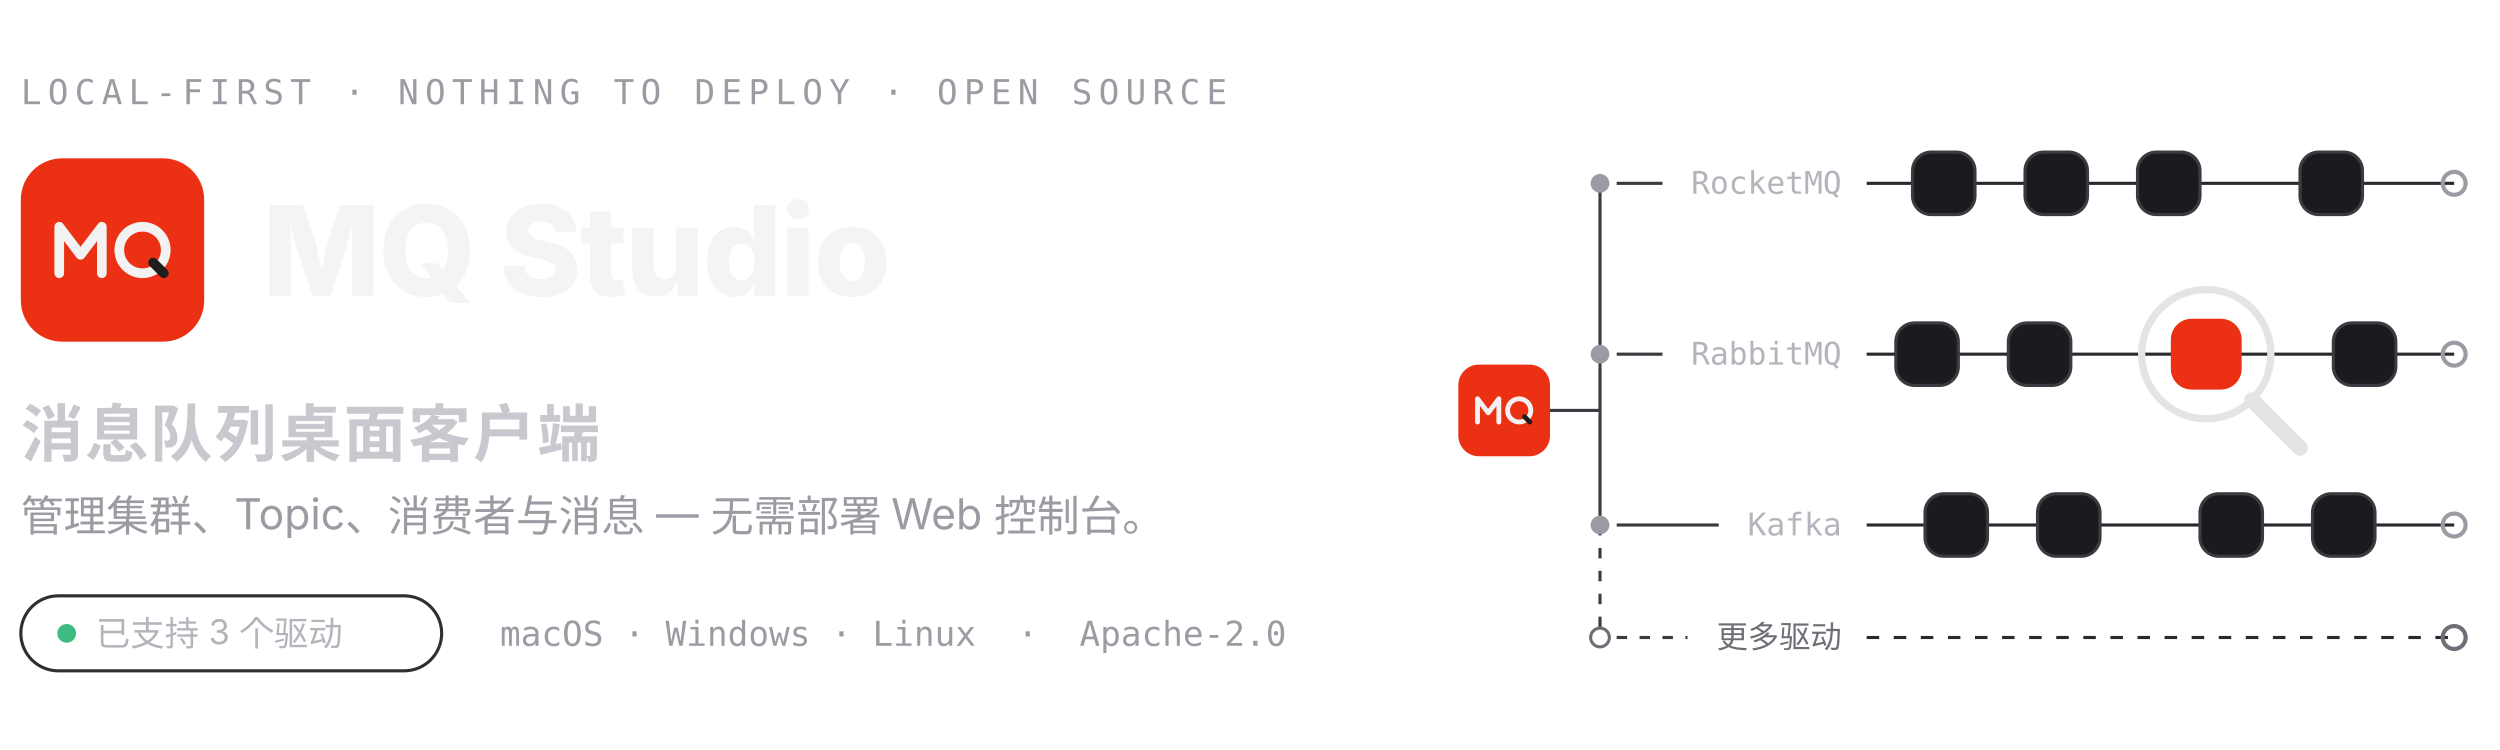
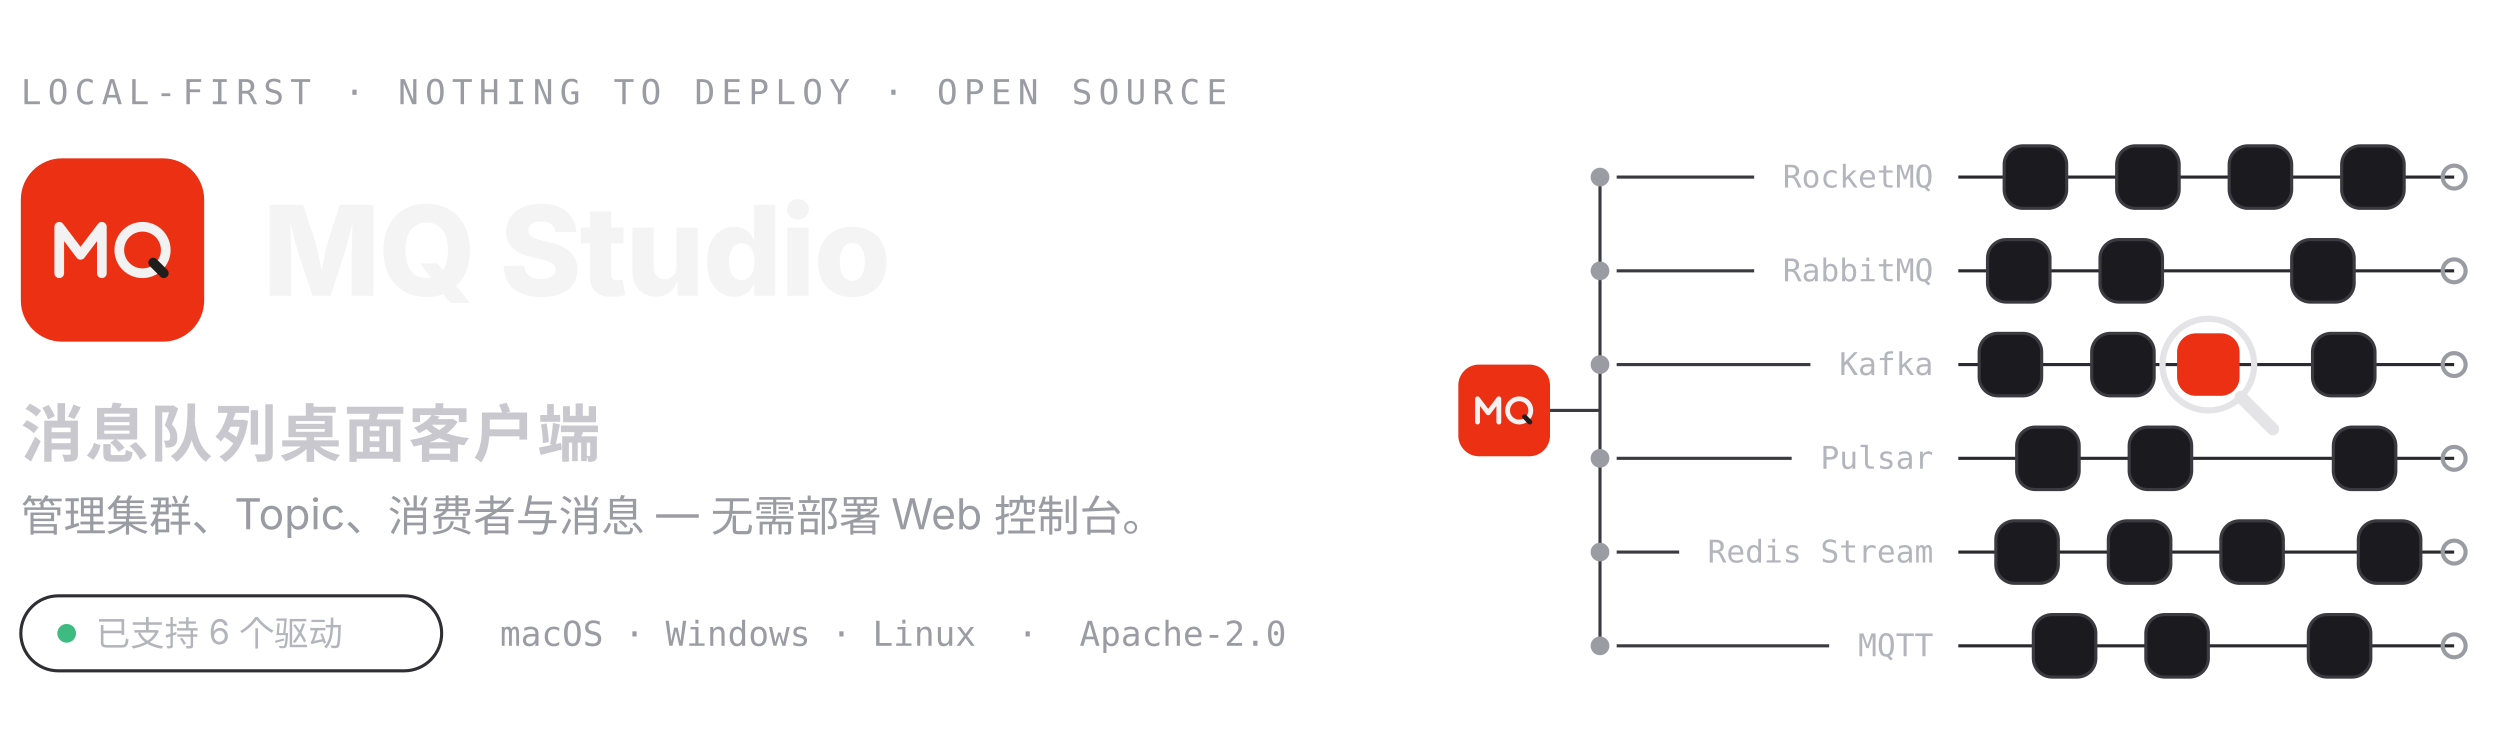
<svg xmlns="http://www.w3.org/2000/svg" width="1200" height="360" viewBox="0 0 1200 360" role="img" aria-labelledby="t d">
  <text x="10" y="50" font-family="ui-monospace,'SF Mono',Menlo,Consolas,monospace" font-size="16.5" letter-spacing="3" fill="#9B9BA3">LOCAL-FIRST · NOTHING TO DEPLOY · OPEN SOURCE</text>
  <g id="lockup">
    <rect x="10" y="76" width="88" height="88" rx="19.8" fill="#EC3013" />
    <g transform="translate(22.86 96.761) scale(0.46478)" fill="none" stroke-width="10">
      <path d="M12 74 L12 26 L34 55 L56 26 L56 74" stroke="#F3F2F2" stroke-linejoin="round" stroke-linecap="round" />
      <circle cx="98" cy="50" r="24" stroke="#F3F2F2" />
      <line x1="109" y1="63" x2="120" y2="74" stroke="#201E1D" stroke-linecap="round" />
    </g>
    <text x="126" y="142" font-family="-apple-system,'PingFang SC','Segoe UI','Microsoft YaHei',system-ui,sans-serif" font-size="60" font-weight="800" letter-spacing="-1" fill="#F4F4F5">MQ Studio</text>
  </g>
  <text x="10" y="219" font-family="-apple-system,'PingFang SC','Segoe UI','Microsoft YaHei',system-ui,sans-serif" font-size="30" font-weight="600" letter-spacing="1" fill="#C8C8CE">消息队列桌面客户端</text>
  <text x="10" y="255" font-family="-apple-system,'PingFang SC','Segoe UI','Microsoft YaHei',system-ui,sans-serif" font-size="20.5" fill="#9B9BA3">管理集群、Topic、消费者与消息 — 无需部署 Web 控制台。</text>
  <g id="meta">
    <rect x="10" y="286" width="202" height="36" rx="18" fill="none" stroke="#2E2E33" stroke-width="1.5" />
    <circle cx="32" cy="304" r="4.5" fill="#3DBB81" />
-     <text x="46" y="310" font-family="-apple-system,'PingFang SC','Segoe UI','Microsoft YaHei',system-ui,sans-serif" font-size="16.5" fill="#B4B4BC">已支持 3 个驱动</text>
+     <text x="46" y="310" font-family="-apple-system,'PingFang SC','Segoe UI','Microsoft YaHei',system-ui,sans-serif" font-size="16.5" fill="#B4B4BC">已支持 6 个驱动</text>
    <text x="240" y="310" font-family="ui-monospace,'SF Mono',Menlo,Consolas,monospace" font-size="16.5" fill="#9B9BA3">macOS · Windows · Linux  ·  Apache-2.0</text>
  </g>
  <g id="drivers">
    <rect x="700" y="175" width="44" height="44" rx="9.9" fill="#EC3013" />
    <g transform="translate(706.43 185.38) scale(0.23239)" fill="none" stroke-width="10">
      <path d="M12 74 L12 26 L34 55 L56 26 L56 74" stroke="#F3F2F2" stroke-linejoin="round" stroke-linecap="round" />
      <circle cx="98" cy="50" r="24" stroke="#F3F2F2" />
      <line x1="109" y1="63" x2="120" y2="74" stroke="#201E1D" stroke-linecap="round" />
    </g>
    <line x1="744" y1="197" x2="768" y2="197" stroke="#3A3A40" stroke-width="1.5" />
-     <line x1="768" y1="88" x2="768" y2="252" stroke="#3A3A40" stroke-width="1.5" />
-     <line x1="768" y1="252" x2="768" y2="306" stroke="#3A3A40" stroke-width="1.5" stroke-dasharray="5 6" />
-     <line x1="776" y1="88" x2="798" y2="88" stroke="#3A3A40" stroke-width="1.5" />
-     <text x="884" y="93" text-anchor="end" font-family="ui-monospace,'SF Mono',Menlo,Consolas,monospace" font-size="15" fill="#B4B4BC">RocketMQ</text>
-     <line x1="896" y1="88" x2="1178" y2="88" stroke="#2A2A2E" stroke-width="1.5" />
-     <circle cx="768" cy="88" r="4.5" fill="#9B9BA3" />
-     <circle cx="1178" cy="88" r="5.5" fill="none" stroke="#9B9BA3" stroke-width="2" />
-     <rect x="918" y="73" width="30" height="30" rx="9" fill="#1B1B1F" stroke="#3A3A40" stroke-width="1.5" />
-     <rect x="972" y="73" width="30" height="30" rx="9" fill="#1B1B1F" stroke="#3A3A40" stroke-width="1.5" />
-     <rect x="1026" y="73" width="30" height="30" rx="9" fill="#1B1B1F" stroke="#3A3A40" stroke-width="1.5" />
-     <rect x="1104" y="73" width="30" height="30" rx="9" fill="#1B1B1F" stroke="#3A3A40" stroke-width="1.5" />
-     <line x1="776" y1="170" x2="798" y2="170" stroke="#3A3A40" stroke-width="1.5" />
-     <text x="884" y="175" text-anchor="end" font-family="ui-monospace,'SF Mono',Menlo,Consolas,monospace" font-size="15" fill="#B4B4BC">RabbitMQ</text>
-     <line x1="896" y1="170" x2="1178" y2="170" stroke="#2A2A2E" stroke-width="1.5" />
-     <circle cx="768" cy="170" r="4.5" fill="#9B9BA3" />
-     <circle cx="1178" cy="170" r="5.5" fill="none" stroke="#9B9BA3" stroke-width="2" />
-     <rect x="910" y="155" width="30" height="30" rx="9" fill="#1B1B1F" stroke="#3A3A40" stroke-width="1.5" />
-     <rect x="964" y="155" width="30" height="30" rx="9" fill="#1B1B1F" stroke="#3A3A40" stroke-width="1.5" />
-     <rect x="1120" y="155" width="30" height="30" rx="9" fill="#1B1B1F" stroke="#3A3A40" stroke-width="1.5" />
-     <rect x="1042" y="153" width="34" height="34" rx="10" fill="#EC3013" />
-     <line x1="776" y1="252" x2="825" y2="252" stroke="#3A3A40" stroke-width="1.5" />
-     <text x="884" y="257" text-anchor="end" font-family="ui-monospace,'SF Mono',Menlo,Consolas,monospace" font-size="15" fill="#B4B4BC">Kafka</text>
-     <line x1="896" y1="252" x2="1178" y2="252" stroke="#2A2A2E" stroke-width="1.5" />
-     <circle cx="768" cy="252" r="4.5" fill="#9B9BA3" />
-     <circle cx="1178" cy="252" r="5.5" fill="none" stroke="#9B9BA3" stroke-width="2" />
-     <rect x="924" y="237" width="30" height="30" rx="9" fill="#1B1B1F" stroke="#3A3A40" stroke-width="1.5" />
-     <rect x="978" y="237" width="30" height="30" rx="9" fill="#1B1B1F" stroke="#3A3A40" stroke-width="1.5" />
-     <rect x="1056" y="237" width="30" height="30" rx="9" fill="#1B1B1F" stroke="#3A3A40" stroke-width="1.5" />
-     <rect x="1110" y="237" width="30" height="30" rx="9" fill="#1B1B1F" stroke="#3A3A40" stroke-width="1.5" />
-     <line x1="776" y1="306" x2="810" y2="306" stroke="#3A3A40" stroke-width="1.5" stroke-dasharray="5 6" />
-     <text x="884" y="311" text-anchor="end" font-family="-apple-system,'PingFang SC','Segoe UI','Microsoft YaHei',system-ui,sans-serif" font-size="15" fill="#6E6E76">更多驱动</text>
-     <line x1="896" y1="306" x2="1178" y2="306" stroke="#2A2A2E" stroke-width="1.5" stroke-dasharray="6 7" />
-     <circle cx="768" cy="306" r="4.5" fill="none" stroke="#6E6E76" stroke-width="1.5" />
-     <circle cx="1178" cy="306" r="5.5" fill="none" stroke="#6E6E76" stroke-width="2" />
+     <line x1="768" y1="85" x2="768" y2="310" stroke="#3A3A40" stroke-width="1.5" />
+     <line x1="776" y1="85" x2="842" y2="85" stroke="#3A3A40" stroke-width="1.5" />
+     <text x="928" y="90" text-anchor="end" font-family="ui-monospace,'SF Mono',Menlo,Consolas,monospace" font-size="15" fill="#B4B4BC">RocketMQ</text>
+     <line x1="940" y1="85" x2="1178" y2="85" stroke="#2A2A2E" stroke-width="1.5" />
+     <circle cx="768" cy="85" r="4.5" fill="#9B9BA3" />
+     <circle cx="1178" cy="85" r="5.5" fill="none" stroke="#9B9BA3" stroke-width="2" />
+     <rect x="962" y="70" width="30" height="30" rx="9" fill="#1B1B1F" stroke="#3A3A40" stroke-width="1.5" />
+     <rect x="1016" y="70" width="30" height="30" rx="9" fill="#1B1B1F" stroke="#3A3A40" stroke-width="1.5" />
+     <rect x="1070" y="70" width="30" height="30" rx="9" fill="#1B1B1F" stroke="#3A3A40" stroke-width="1.5" />
+     <rect x="1124" y="70" width="30" height="30" rx="9" fill="#1B1B1F" stroke="#3A3A40" stroke-width="1.5" />
+     <line x1="776" y1="130" x2="842" y2="130" stroke="#3A3A40" stroke-width="1.5" />
+     <text x="928" y="135" text-anchor="end" font-family="ui-monospace,'SF Mono',Menlo,Consolas,monospace" font-size="15" fill="#B4B4BC">RabbitMQ</text>
+     <line x1="940" y1="130" x2="1178" y2="130" stroke="#2A2A2E" stroke-width="1.5" />
+     <circle cx="768" cy="130" r="4.5" fill="#9B9BA3" />
+     <circle cx="1178" cy="130" r="5.5" fill="none" stroke="#9B9BA3" stroke-width="2" />
+     <rect x="954" y="115" width="30" height="30" rx="9" fill="#1B1B1F" stroke="#3A3A40" stroke-width="1.5" />
+     <rect x="1008" y="115" width="30" height="30" rx="9" fill="#1B1B1F" stroke="#3A3A40" stroke-width="1.5" />
+     <rect x="1100" y="115" width="30" height="30" rx="9" fill="#1B1B1F" stroke="#3A3A40" stroke-width="1.5" />
+     <line x1="776" y1="175" x2="869" y2="175" stroke="#3A3A40" stroke-width="1.5" />
+     <text x="928" y="180" text-anchor="end" font-family="ui-monospace,'SF Mono',Menlo,Consolas,monospace" font-size="15" fill="#B4B4BC">Kafka</text>
+     <line x1="940" y1="175" x2="1178" y2="175" stroke="#2A2A2E" stroke-width="1.5" />
+     <circle cx="768" cy="175" r="4.5" fill="#9B9BA3" />
+     <circle cx="1178" cy="175" r="5.5" fill="none" stroke="#9B9BA3" stroke-width="2" />
+     <rect x="950" y="160" width="30" height="30" rx="9" fill="#1B1B1F" stroke="#3A3A40" stroke-width="1.5" />
+     <rect x="1004" y="160" width="30" height="30" rx="9" fill="#1B1B1F" stroke="#3A3A40" stroke-width="1.5" />
+     <rect x="1110" y="160" width="30" height="30" rx="9" fill="#1B1B1F" stroke="#3A3A40" stroke-width="1.5" />
+     <rect x="1045" y="160" width="30" height="30" rx="9" fill="#EC3013" />
+     <line x1="776" y1="220" x2="860" y2="220" stroke="#3A3A40" stroke-width="1.5" />
+     <text x="928" y="225" text-anchor="end" font-family="ui-monospace,'SF Mono',Menlo,Consolas,monospace" font-size="15" fill="#B4B4BC">Pulsar</text>
+     <line x1="940" y1="220" x2="1178" y2="220" stroke="#2A2A2E" stroke-width="1.5" />
+     <circle cx="768" cy="220" r="4.5" fill="#9B9BA3" />
+     <circle cx="1178" cy="220" r="5.5" fill="none" stroke="#9B9BA3" stroke-width="2" />
+     <rect x="968" y="205" width="30" height="30" rx="9" fill="#1B1B1F" stroke="#3A3A40" stroke-width="1.5" />
+     <rect x="1022" y="205" width="30" height="30" rx="9" fill="#1B1B1F" stroke="#3A3A40" stroke-width="1.5" />
+     <rect x="1120" y="205" width="30" height="30" rx="9" fill="#1B1B1F" stroke="#3A3A40" stroke-width="1.5" />
+     <line x1="776" y1="265" x2="806" y2="265" stroke="#3A3A40" stroke-width="1.5" />
+     <text x="928" y="270" text-anchor="end" font-family="ui-monospace,'SF Mono',Menlo,Consolas,monospace" font-size="15" fill="#B4B4BC">Redis Stream</text>
+     <line x1="940" y1="265" x2="1178" y2="265" stroke="#2A2A2E" stroke-width="1.5" />
+     <circle cx="768" cy="265" r="4.5" fill="#9B9BA3" />
+     <circle cx="1178" cy="265" r="5.5" fill="none" stroke="#9B9BA3" stroke-width="2" />
+     <rect x="958" y="250" width="30" height="30" rx="9" fill="#1B1B1F" stroke="#3A3A40" stroke-width="1.5" />
+     <rect x="1012" y="250" width="30" height="30" rx="9" fill="#1B1B1F" stroke="#3A3A40" stroke-width="1.5" />
+     <rect x="1066" y="250" width="30" height="30" rx="9" fill="#1B1B1F" stroke="#3A3A40" stroke-width="1.5" />
+     <rect x="1132" y="250" width="30" height="30" rx="9" fill="#1B1B1F" stroke="#3A3A40" stroke-width="1.5" />
+     <line x1="776" y1="310" x2="878" y2="310" stroke="#3A3A40" stroke-width="1.5" />
+     <text x="928" y="315" text-anchor="end" font-family="ui-monospace,'SF Mono',Menlo,Consolas,monospace" font-size="15" fill="#B4B4BC">MQTT</text>
+     <line x1="940" y1="310" x2="1178" y2="310" stroke="#2A2A2E" stroke-width="1.5" />
+     <circle cx="768" cy="310" r="4.5" fill="#9B9BA3" />
+     <circle cx="1178" cy="310" r="5.5" fill="none" stroke="#9B9BA3" stroke-width="2" />
+     <rect x="976" y="295" width="30" height="30" rx="9" fill="#1B1B1F" stroke="#3A3A40" stroke-width="1.5" />
+     <rect x="1030" y="295" width="30" height="30" rx="9" fill="#1B1B1F" stroke="#3A3A40" stroke-width="1.5" />
+     <rect x="1108" y="295" width="30" height="30" rx="9" fill="#1B1B1F" stroke="#3A3A40" stroke-width="1.5" />
  </g>
  <g id="inspect">
-     <circle cx="1059" cy="170" r="31" fill="none" stroke="#E4E4E7" stroke-width="3.5" />
-     <line x1="1081" y1="192" x2="1104" y2="215" stroke="#E4E4E7" stroke-width="7.5" stroke-linecap="round" />
+     <circle cx="1060" cy="175" r="22" fill="none" stroke="#E4E4E7" stroke-width="3" />
+     <line x1="1075.6" y1="190.6" x2="1091" y2="206" stroke="#E4E4E7" stroke-width="6" stroke-linecap="round" />
  </g>
</svg>
